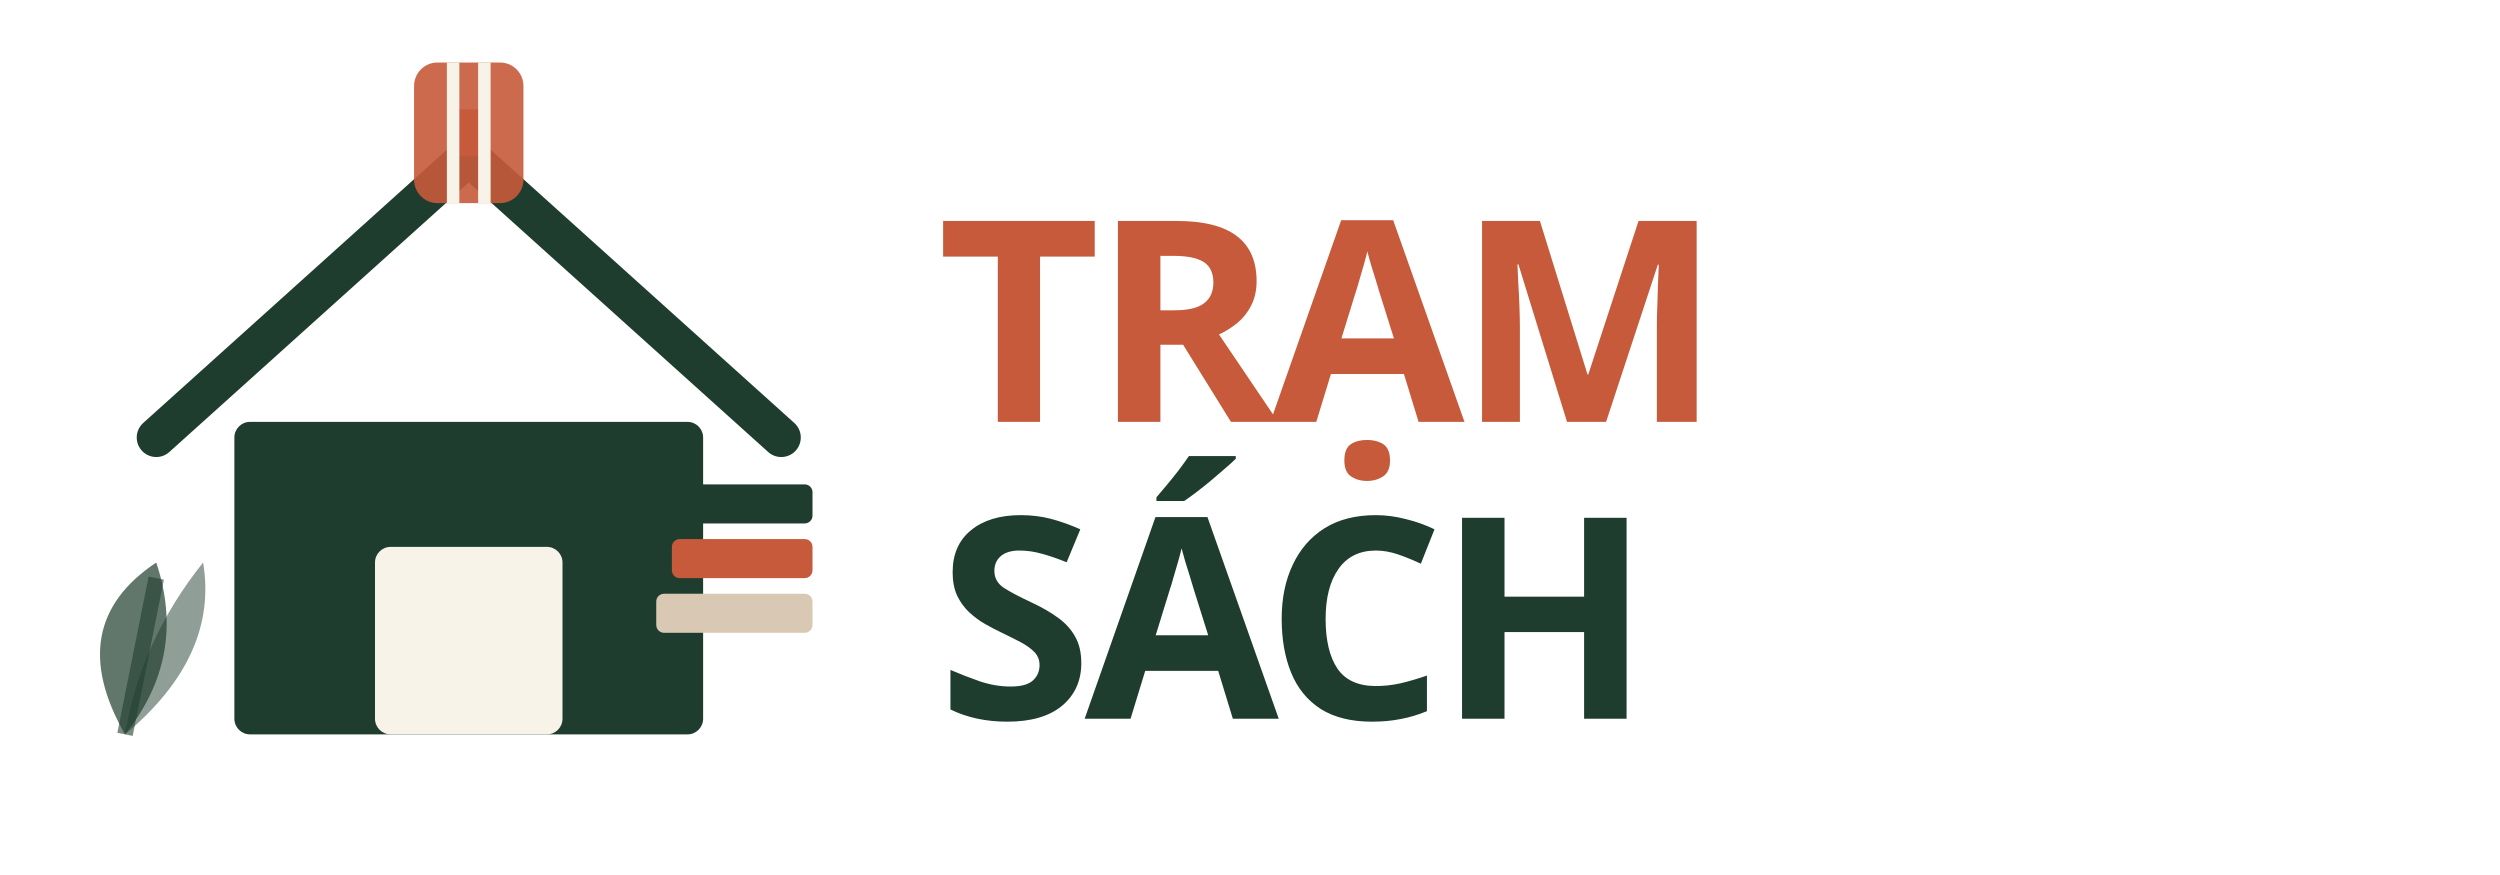
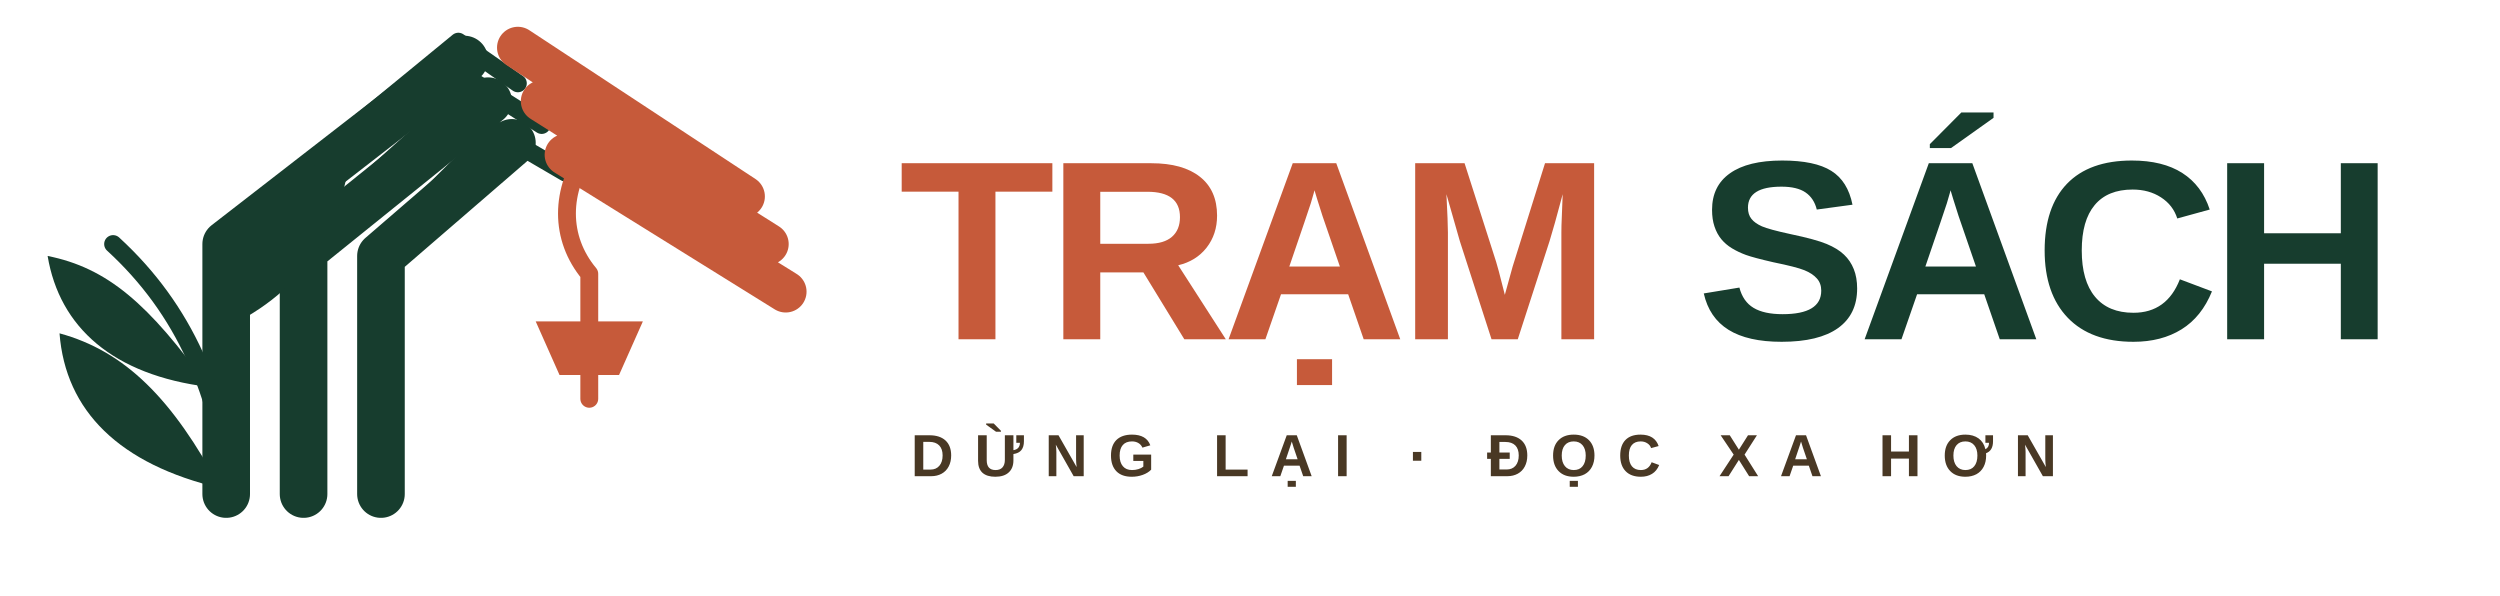
- <svg xmlns="http://www.w3.org/2000/svg" viewBox="0 0 160 56" fill="none">
-   <path d="M10 28 L30 10 L50 28" stroke="#1F3D2E" stroke-width="2.5" stroke-linecap="round" stroke-linejoin="round" fill="none" />
-   <rect x="15" y="27" width="30" height="20" rx="1" fill="#1F3D2E" />
-   <rect x="24" y="35" width="12" height="12" rx="1" fill="#F7F3E9" />
-   <line x1="30" y1="10" x2="30" y2="7" stroke="#C65A3A" stroke-width="1.5" />
-   <rect x="26.5" y="4" width="7" height="9" rx="1.5" fill="#C65A3A" opacity="0.9" />
-   <line x1="29" y1="4" x2="29" y2="13" stroke="#F7F3E9" stroke-width="0.8" />
-   <line x1="31" y1="4" x2="31" y2="13" stroke="#F7F3E9" stroke-width="0.8" />
-   <rect x="42" y="38" width="10" height="2.5" rx="0.5" fill="#D9C9B4" />
-   <rect x="43" y="34.5" width="9" height="2.5" rx="0.5" fill="#C65A3A" />
-   <rect x="44" y="31" width="8" height="2.5" rx="0.5" fill="#1F3D2E" />
-   <path d="M8 47 Q4 40 10 36 Q12 42 8 47Z" fill="#1F3D2E" opacity="0.7" />
-   <path d="M8 47 Q14 42 13 36 Q9 41 8 47Z" fill="#1F3D2E" opacity="0.5" />
-   <line x1="8" y1="47" x2="10" y2="37" stroke="#1F3D2E" stroke-width="1" opacity="0.6" />
-   <text x="60" y="27" font-family="'Be Vietnam Pro', sans-serif" font-weight="700" font-size="18" fill="#C65A3A" letter-spacing="-0.5">TRẠM</text>
-   <text x="60" y="46" font-family="'Be Vietnam Pro', sans-serif" font-weight="700" font-size="18" fill="#1F3D2E" letter-spacing="-0.5">SÁCH</text>
+ <svg xmlns="http://www.w3.org/2000/svg" viewBox="0 0 420 100" role="img" aria-labelledby="t d">
+   <g stroke-linecap="round" stroke-linejoin="round">
+     <path d="M38 83V41L78 10M51 83V42L82 17M64 83V43L86 24" fill="none" stroke="#173D2E" stroke-width="8" />
+     <path d="M38 39 77 7l10 7M51 40 80 14l11 7M64 41 83 22l12 7" fill="none" stroke="#173D2E" stroke-width="3" />
+     <path d="m87 8 38 25M91 17l38 24M95 26l37 23" fill="none" stroke="#C65A3A" stroke-width="7" />
+     <path d="M99 25c-5 7-5 15 0 21v8" fill="none" stroke="#C65A3A" stroke-width="3" />
+     <path d="M90 54h18l-4 9H94Z" fill="#C65A3A" />
+     <path d="M99 63v4" stroke="#C65A3A" stroke-width="3" />
+     <path d="M37 82C29 67 21 59 10 56c1 13 10 22 27 26ZM35 65C25 51 18 45 8 43c2 12 11 20 27 22ZM38 55c2-15 9-25 21-31-1 14-8 25-21 31Z" fill="#173D2E" />
+     <path d="M39 84C37 66 31 52 19 41" fill="none" stroke="#173D2E" stroke-width="3" />
+   </g>
+   <text x="151" y="57" fill="#C65A3A" font-family="Be Vietnam Pro,Arial,sans-serif" font-size="43" font-weight="800" letter-spacing="-1.5">TRẠM</text>
+   <text x="285" y="57" fill="#173D2E" font-family="Be Vietnam Pro,Arial,sans-serif" font-size="43" font-weight="800" letter-spacing="-1.5">SÁCH</text>
+   <text x="153" y="80" fill="#493824" font-family="Be Vietnam Pro,Arial,sans-serif" font-size="10" font-weight="700" letter-spacing="3.5">DỪNG LẠI · ĐỌC XA HƠN</text>
</svg>
